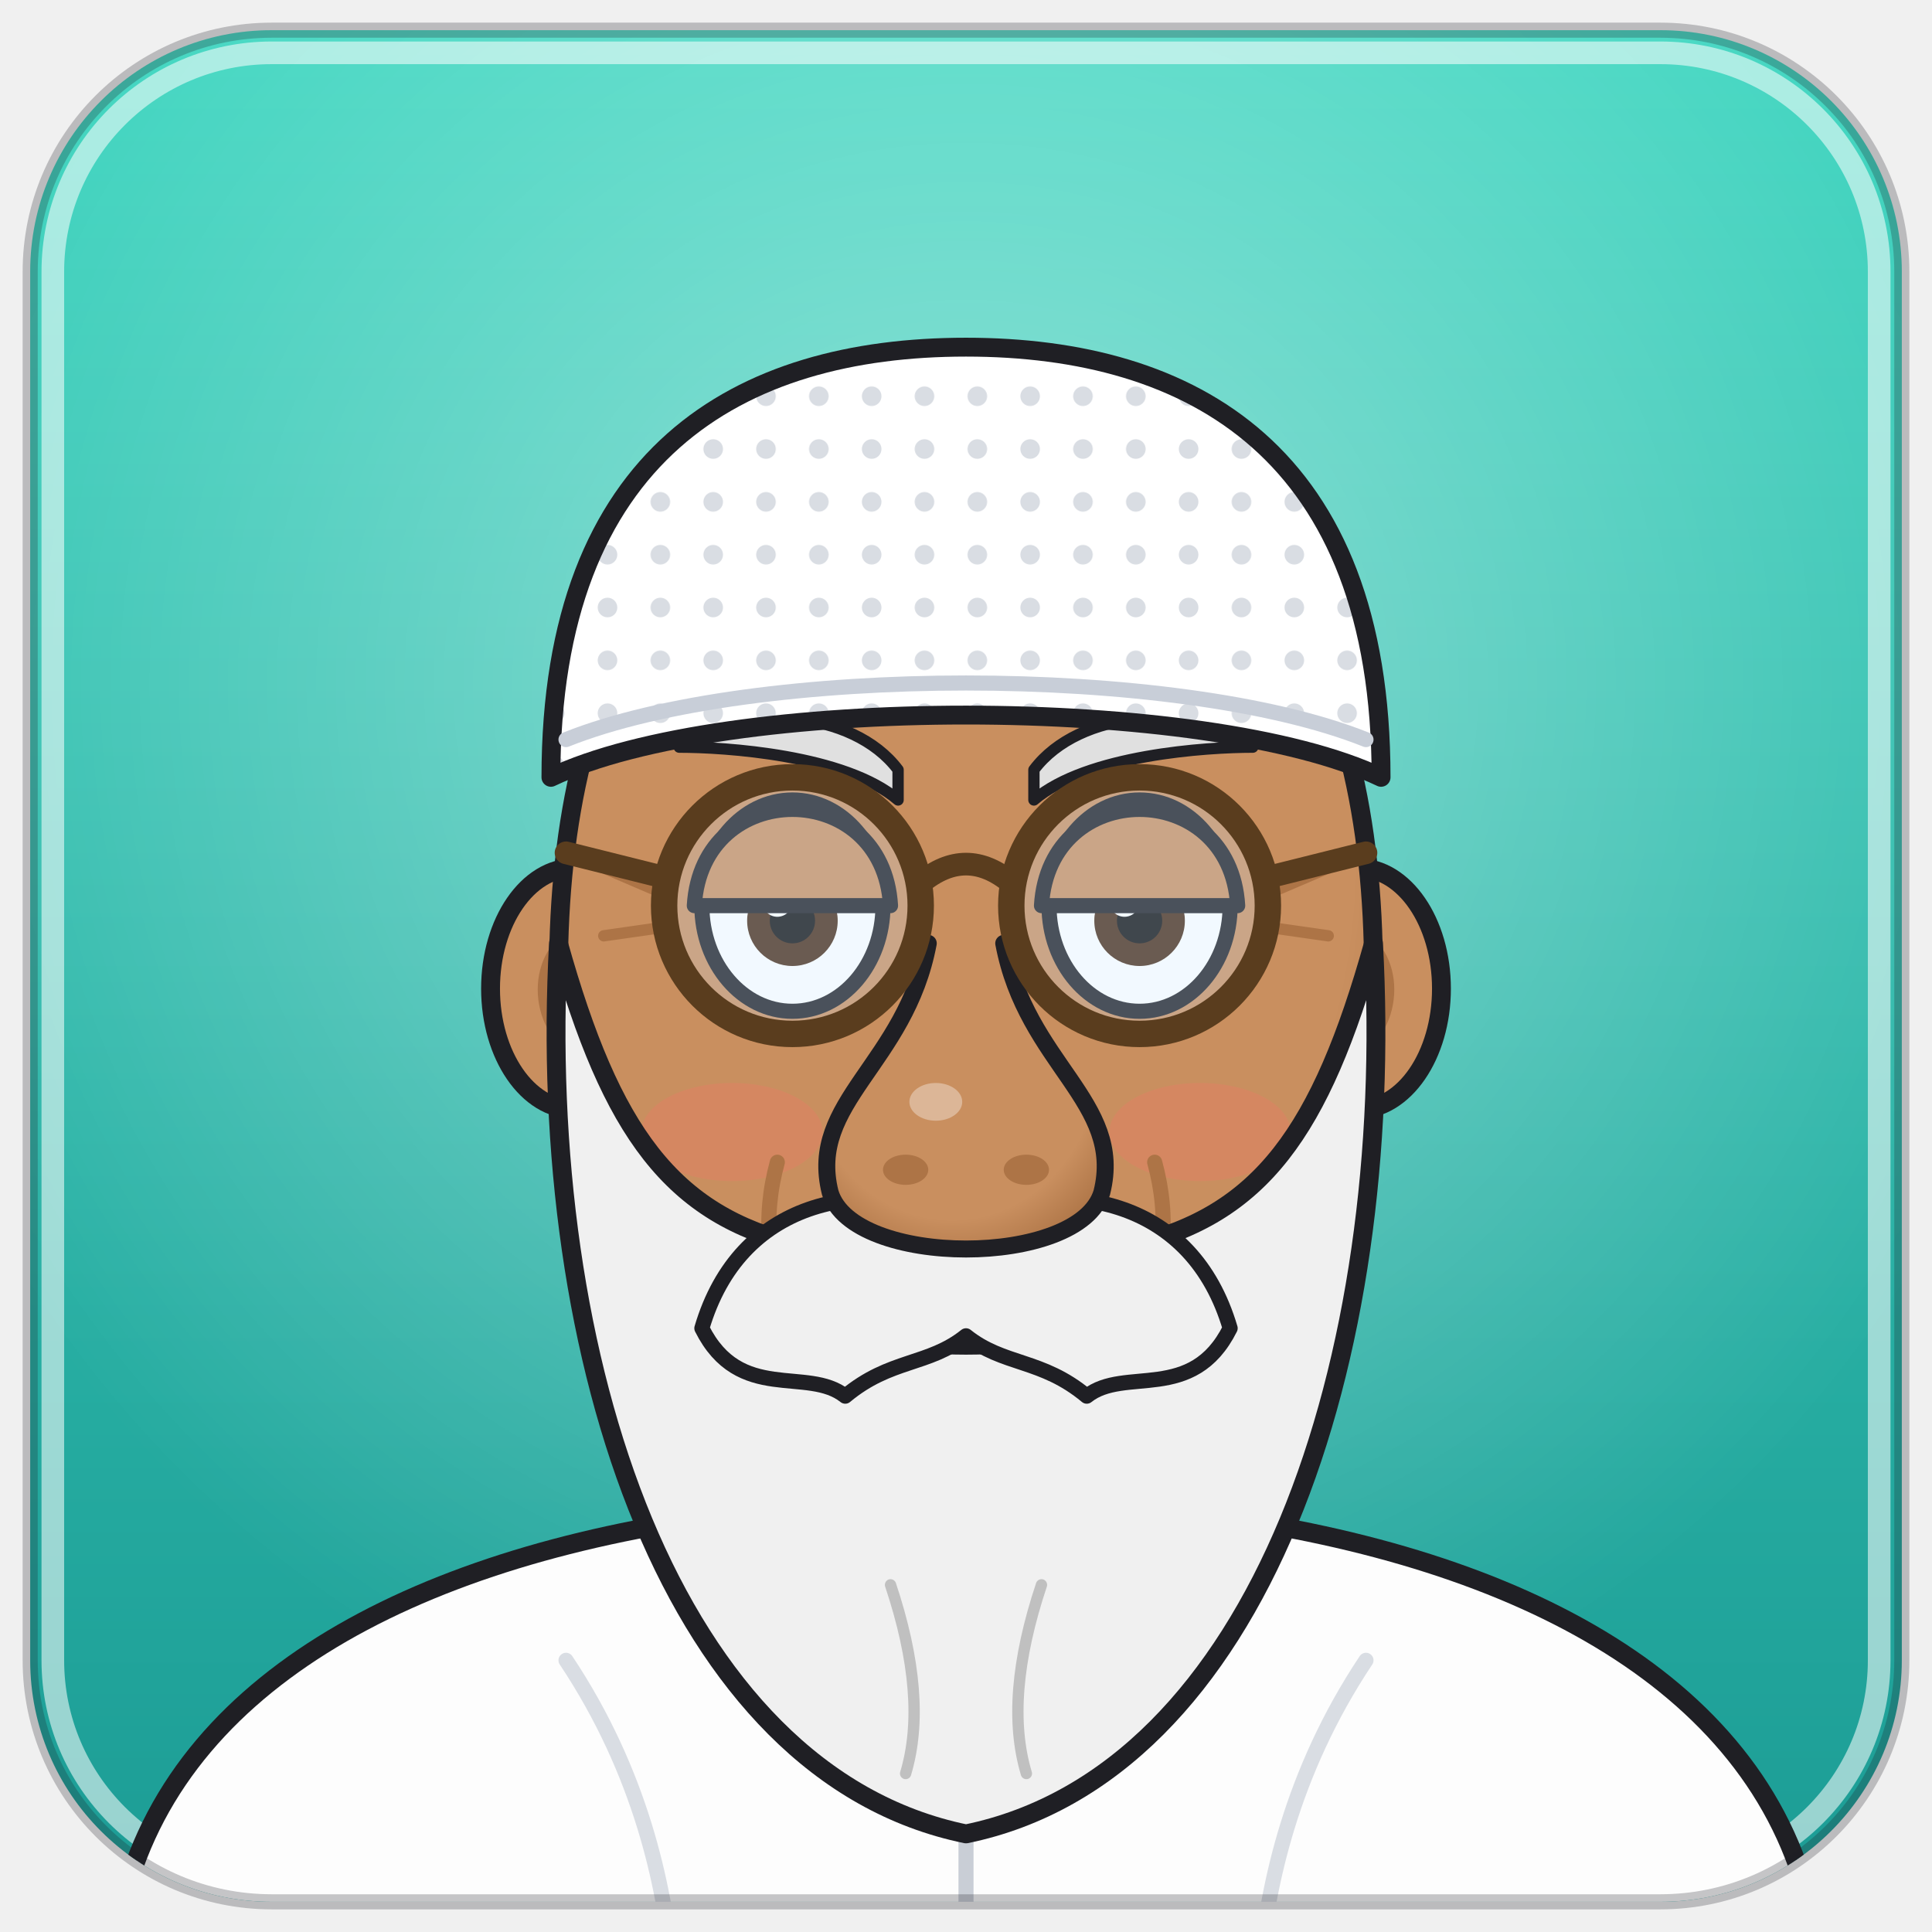
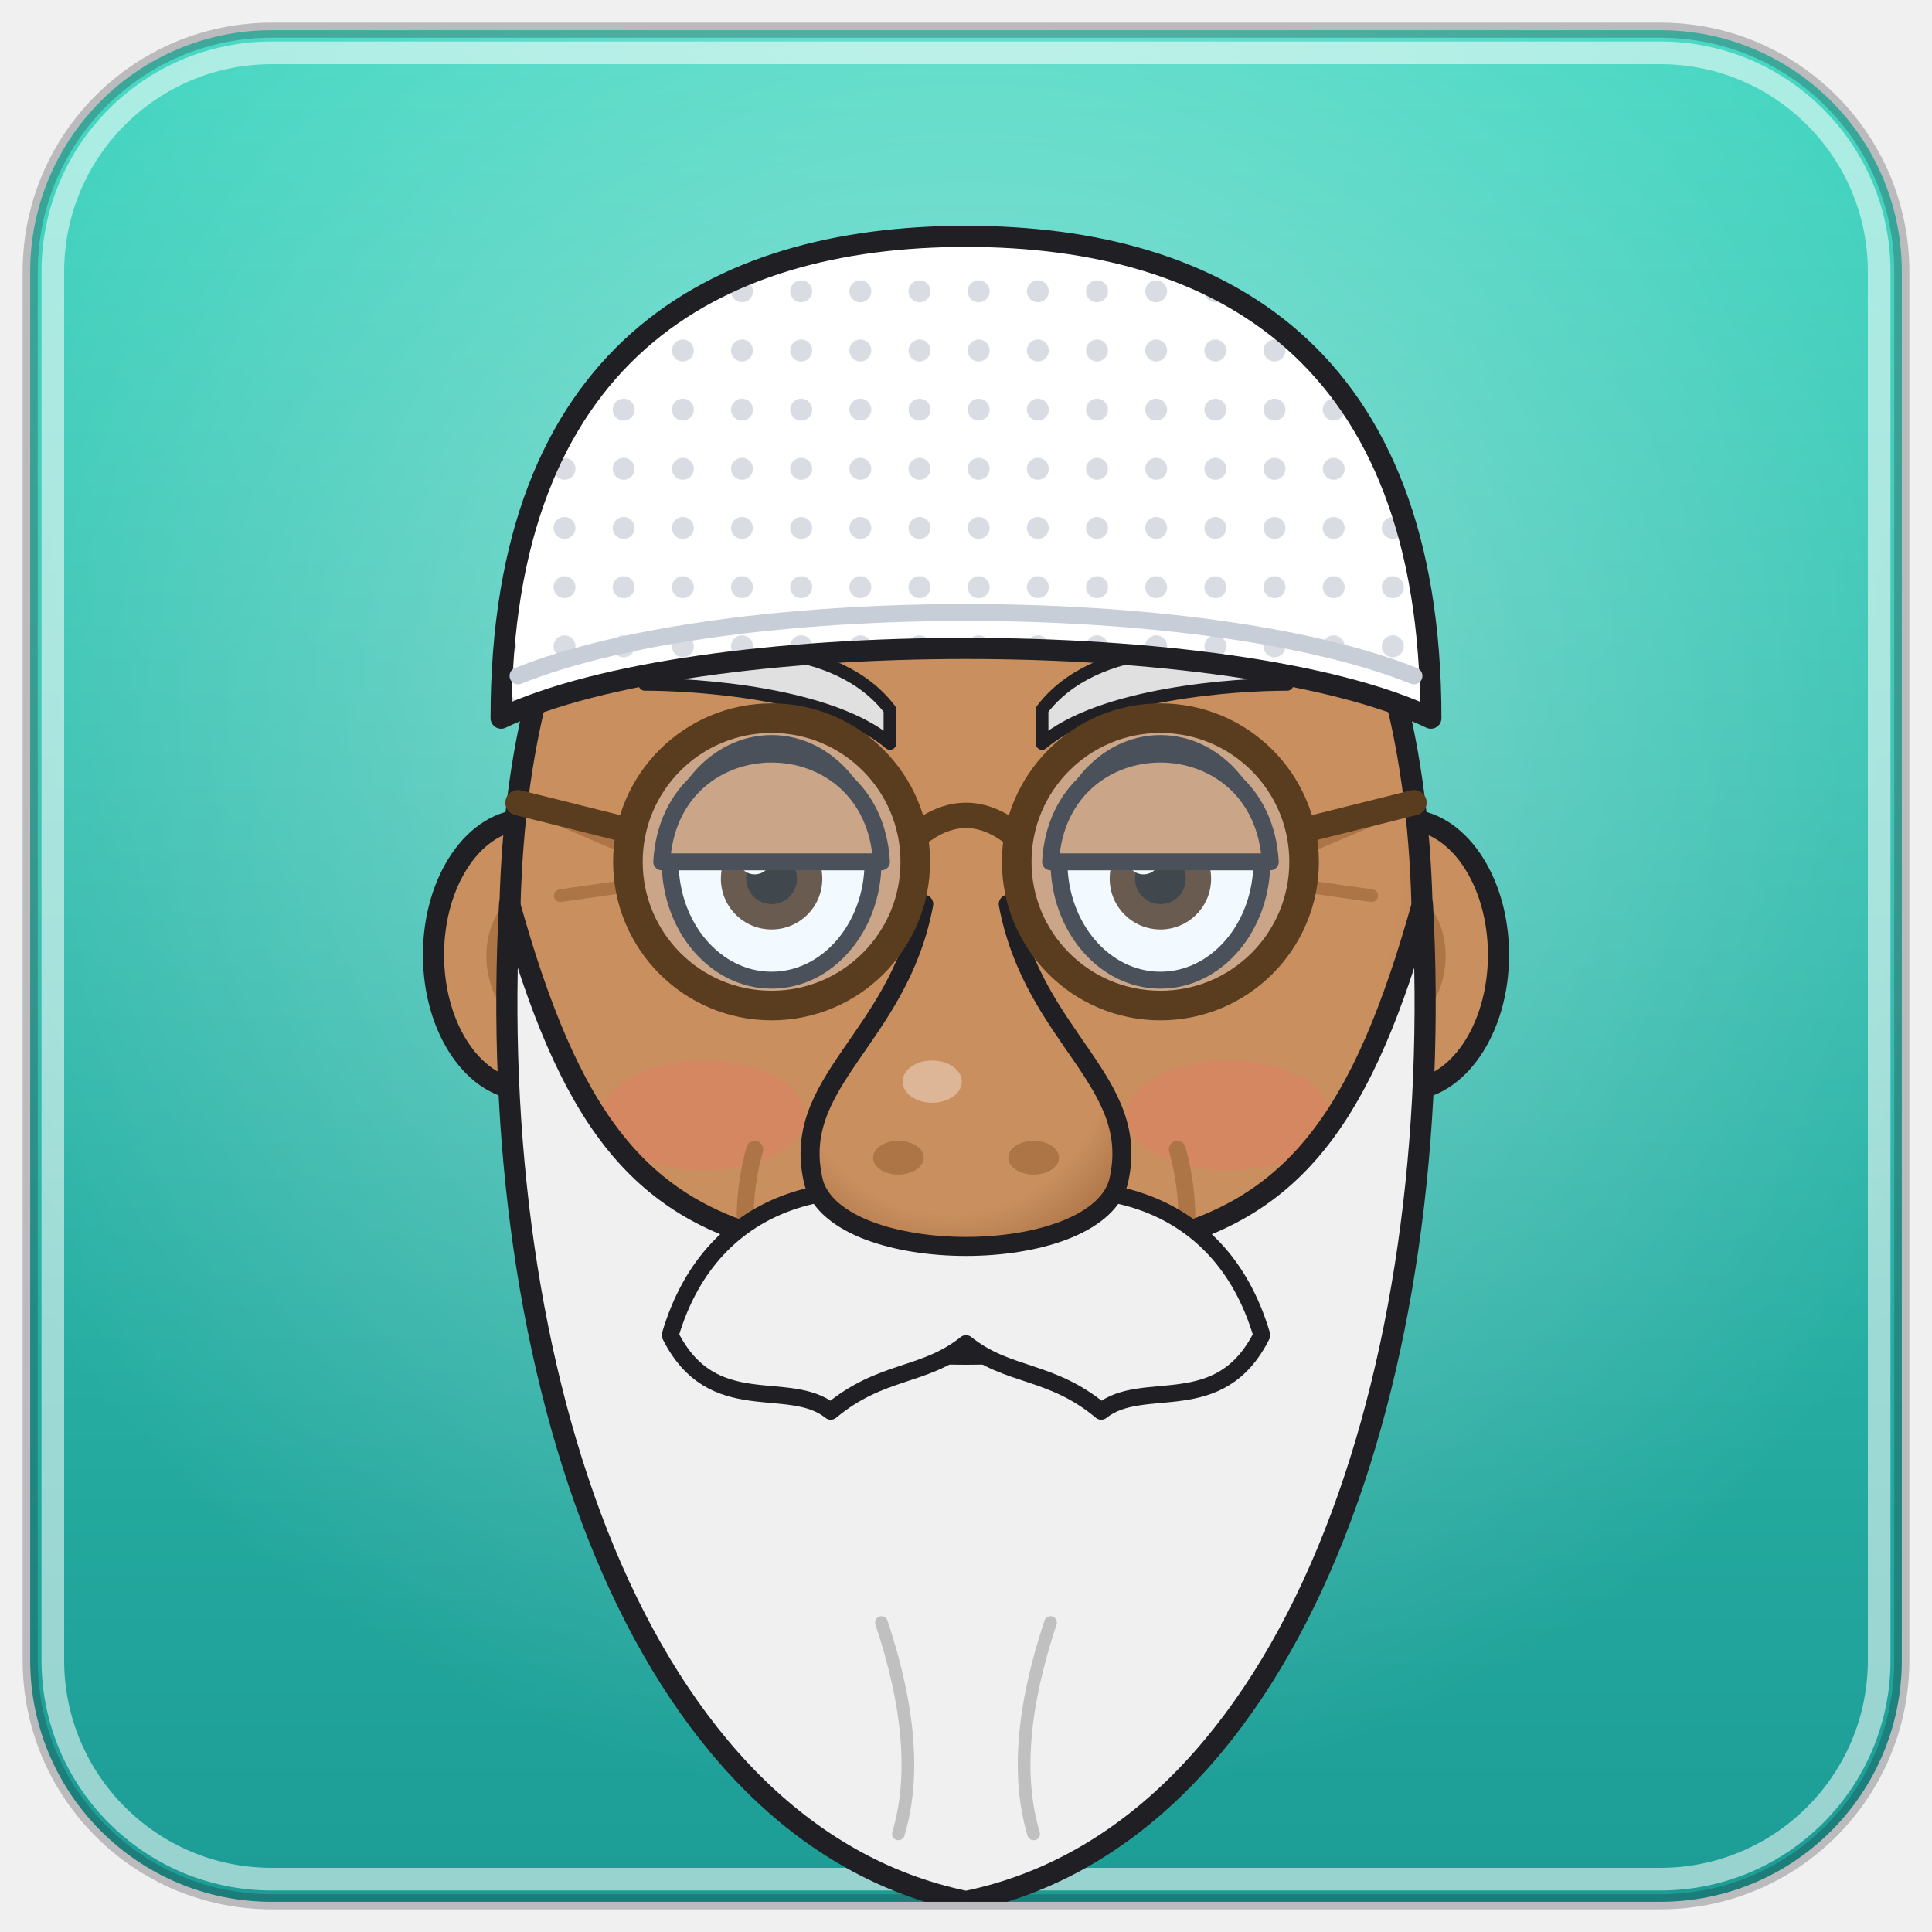
<svg xmlns="http://www.w3.org/2000/svg" viewBox="0 0 512 512" width="512" height="512">
  <defs>
    <clipPath id="carda10">
      <rect x="8" y="8" width="496" height="496" rx="64" />
    </clipPath>
  </defs>
  <g clip-path="url(#carda10)">
    <defs>
      <linearGradient id="bga10" x1="0" y1="0" x2="0" y2="1">
        <stop offset="0" stop-color="#3fd6c0" />
        <stop offset="1" stop-color="#1c9c95" />
      </linearGradient>
      <radialGradient id="glowa10" cx="0.5" cy="0.35" r="0.6">
        <stop offset="0" stop-color="#fff" stop-opacity="0.45" />
        <stop offset="1" stop-color="#fff" stop-opacity="0" />
      </radialGradient>
      <radialGradient id="skina10" cx="0.45" cy="0.38" r="0.7">
        <stop offset="0" stop-color="#c98f5f" />
        <stop offset="0.75" stop-color="#c98f5f" />
        <stop offset="1" stop-color="#ad7446" />
      </radialGradient>
      <pattern id="shma10" width="26" height="26" patternUnits="userSpaceOnUse" patternTransform="rotate(45 256 256)">
        <rect width="26" height="26" fill="#fbfbfb" />
        <rect x="2" y="2" width="9" height="9" fill="#d42b2b" />
        <rect x="15" y="15" width="9" height="9" fill="#d42b2b" />
        <rect x="15" y="4" width="5" height="5" fill="#d42b2b" opacity="0.55" />
        <rect x="4" y="15" width="5" height="5" fill="#d42b2b" opacity="0.55" />
      </pattern>
      <pattern id="knita10" width="14" height="14" patternUnits="userSpaceOnUse">
        <rect width="14" height="14" fill="#ffffff" />
        <circle cx="7" cy="7" r="2.6" fill="#d9dde3" />
      </pattern>
      <pattern id="kummaa10" width="30" height="30" patternUnits="userSpaceOnUse">
        <rect width="30" height="30" fill="#f7f3e8" />
        <path d="M15 3 L27 15 L15 27 L3 15 Z" fill="none" stroke="#1d7a5f" stroke-width="3" />
        <circle cx="15" cy="15" r="3.5" fill="#d6372f" />
      </pattern>
      <linearGradient id="lensa10" x1="0" y1="0" x2="0" y2="1">
        <stop offset="0" stop-color="#2b2b33" />
        <stop offset="1" stop-color="#5d6170" />
      </linearGradient>
      <linearGradient id="rainbowa10" x1="0" y1="0" x2="1" y2="1">
        <stop offset="0" stop-color="#29d39a" />
        <stop offset="0.5" stop-color="#3b8cff" />
        <stop offset="1" stop-color="#b84dff" />
      </linearGradient>
    </defs>
    <rect x="8" y="8" width="496" height="496" rx="64" fill="url(#bga10)" />
    <rect x="8" y="8" width="496" height="496" rx="64" fill="url(#glowa10)" />
    <rect x="14" y="14" width="484" height="484" rx="58" fill="none" stroke="#ffffff" stroke-opacity="0.55" stroke-width="6" />
-     <path d="M30,520 C36,455 96,418 176,404 L336,404 C416,418 476,455 482,520 Z" fill="#fdfdfd" stroke="#1f1f24" stroke-width="5" stroke-linejoin="round" stroke-linecap="round" />
-     <path d="M150,440 C170,470 176,500 178,520" fill="none" stroke="#d9dde3" stroke-width="4" stroke-linecap="round" stroke-linejoin="round" />
-     <path d="M362,440 C342,470 336,500 334,520" fill="none" stroke="#d9dde3" stroke-width="4" stroke-linecap="round" stroke-linejoin="round" />
-     <path d="M214,320 L214,412 Q256,440 298,412 L298,320 Z" fill="url(#skina10)" stroke="#1f1f24" stroke-width="5" stroke-linejoin="round" stroke-linecap="round" />
-     <path d="M214,350 Q256,395 298,350 L298,330 L214,330 Z" fill="#ad7446" opacity="0.8" />
-     <path d="M200,402 Q256,444 312,402 L318,420 Q256,466 194,420 Z" fill="#fdfdfd" stroke="#1f1f24" stroke-width="4" stroke-linejoin="round" stroke-linecap="round" />
-     <path d="M256,450 L256,520" fill="none" stroke="#c9ced6" stroke-width="4" stroke-linecap="round" stroke-linejoin="round" />
-     <circle cx="256" cy="470" r="5" fill="#c9a227" stroke="#1f1f24" stroke-width="2" />
-     <ellipse cx="152" cy="262" rx="22" ry="32" fill="#c98f5f" stroke="#1f1f24" stroke-width="5" />
-     <path d="M154,248 C142,252 142,272 154,278" fill="none" stroke="#ad7446" stroke-width="5" stroke-linecap="round" stroke-linejoin="round" />
-     <ellipse cx="360" cy="262" rx="22" ry="32" fill="#c98f5f" stroke="#1f1f24" stroke-width="5" />
-     <path d="M358,248 C370,252 370,272 358,278" fill="none" stroke="#ad7446" stroke-width="5" stroke-linecap="round" stroke-linejoin="round" />
-     <path d="M256,118 C331.6,118 364,176 364,258 C364,323 340.96,370 256,398 C171.04,370 148,323 148,258 C148,176 180.4,118 256,118 Z" fill="url(#skina10)" stroke="#1f1f24" stroke-width="5" stroke-linejoin="round" stroke-linecap="round" />
-     <ellipse cx="194" cy="300" rx="24" ry="13" fill="#ff6b6b" opacity="0.22" />
-     <ellipse cx="318" cy="300" rx="24" ry="13" fill="#ff6b6b" opacity="0.22" />
-     <path d="M218,168 Q256,158 294,168" fill="none" stroke="#ad7446" stroke-width="4" stroke-linecap="round" stroke-linejoin="round" />
-     <path d="M228,184 Q256,176 284,184" fill="none" stroke="#ad7446" stroke-width="4" stroke-linecap="round" stroke-linejoin="round" />
-     <path d="M174,236 L160,230" fill="none" stroke="#ad7446" stroke-width="3" stroke-linecap="round" stroke-linejoin="round" />
-     <path d="M174,246 L160,248" fill="none" stroke="#ad7446" stroke-width="3" stroke-linecap="round" stroke-linejoin="round" />
-     <path d="M338,236 L352,230" fill="none" stroke="#ad7446" stroke-width="3" stroke-linecap="round" stroke-linejoin="round" />
-     <path d="M338,246 L352,248" fill="none" stroke="#ad7446" stroke-width="3" stroke-linecap="round" stroke-linejoin="round" />
-     <path d="M206,308 Q200,330 210,350" fill="none" stroke="#ad7446" stroke-width="4" stroke-linecap="round" stroke-linejoin="round" />
-     <path d="M306,308 Q312,330 302,350" fill="none" stroke="#ad7446" stroke-width="4" stroke-linecap="round" stroke-linejoin="round" />
-     <path d="M148,250 C142,360 178,470 256,486 C334,470 370,360 364,250 C350,300 334,322 300,330 C290,326 276,318 256,320 C236,318 222,326 212,330 C178,322 162,300 148,250 Z" fill="#f0f0f0" stroke="#1f1f24" stroke-width="5" stroke-linejoin="round" stroke-linecap="round" />
-     <path d="M236,420 Q246,450 240,470 M276,420 Q266,450 272,470" fill="none" stroke="#000" stroke-width="3" stroke-linecap="round" stroke-linejoin="round" opacity="0.2" />
-     <path d="M232,354 Q256,358 280,354" fill="none" stroke="#1f1f24" stroke-width="6" stroke-linecap="round" stroke-linejoin="round" />
-     <path d="M256,322 C228,312 196,318 186,352 C196,372 214,362 224,370 C236,360 246,362 256,354 C266,362 276,360 288,370 C298,362 316,372 326,352 C316,318 284,312 256,322 Z" fill="#f0f0f0" stroke="#1f1f24" stroke-width="4" stroke-linejoin="round" stroke-linecap="round" />
-     <g transform="translate(256 300) scale(1.0) translate(-256 -300)">
-       <path d="M246,250 C240,282 214,292 220,316 C226,336 286,336 292,316 C298,292 272,282 266,250" fill="url(#skina10)" stroke="#1f1f24" stroke-width="4.5" stroke-linejoin="round" stroke-linecap="round" />
-       <ellipse cx="240" cy="310" rx="6" ry="4" fill="#ad7446" />
-       <ellipse cx="272" cy="310" rx="6" ry="4" fill="#ad7446" />
-       <ellipse cx="248" cy="292" rx="7" ry="5" fill="#fff" opacity="0.35" />
+     <g transform="translate(256 262) scale(1.12) translate(-256 -270)">
+       <ellipse cx="152" cy="262" rx="22" ry="32" fill="#c98f5f" stroke="#1f1f24" stroke-width="5" />
+       <path d="M154,248 C142,252 142,272 154,278" fill="none" stroke="#ad7446" stroke-width="5" stroke-linecap="round" stroke-linejoin="round" />
+       <ellipse cx="360" cy="262" rx="22" ry="32" fill="#c98f5f" stroke="#1f1f24" stroke-width="5" />
+       <path d="M358,248 C370,252 370,272 358,278" fill="none" stroke="#ad7446" stroke-width="5" stroke-linecap="round" stroke-linejoin="round" />
+       <path d="M256,118 C331.6,118 364,176 364,258 C364,323 340.96,370 256,398 C171.04,370 148,323 148,258 C148,176 180.4,118 256,118 Z" fill="url(#skina10)" stroke="#1f1f24" stroke-width="5" stroke-linejoin="round" stroke-linecap="round" />
+       <ellipse cx="194" cy="300" rx="24" ry="13" fill="#ff6b6b" opacity="0.22" />
+       <ellipse cx="318" cy="300" rx="24" ry="13" fill="#ff6b6b" opacity="0.22" />
+       <path d="M218,168 Q256,158 294,168" fill="none" stroke="#ad7446" stroke-width="4" stroke-linecap="round" stroke-linejoin="round" />
+       <path d="M228,184 Q256,176 284,184" fill="none" stroke="#ad7446" stroke-width="4" stroke-linecap="round" stroke-linejoin="round" />
+       <path d="M174,236 L160,230" fill="none" stroke="#ad7446" stroke-width="3" stroke-linecap="round" stroke-linejoin="round" />
+       <path d="M174,246 L160,248" fill="none" stroke="#ad7446" stroke-width="3" stroke-linecap="round" stroke-linejoin="round" />
+       <path d="M338,236 L352,230" fill="none" stroke="#ad7446" stroke-width="3" stroke-linecap="round" stroke-linejoin="round" />
+       <path d="M338,246 L352,248" fill="none" stroke="#ad7446" stroke-width="3" stroke-linecap="round" stroke-linejoin="round" />
+       <path d="M206,308 Q200,330 210,350" fill="none" stroke="#ad7446" stroke-width="4" stroke-linecap="round" stroke-linejoin="round" />
+       <path d="M306,308 Q312,330 302,350" fill="none" stroke="#ad7446" stroke-width="4" stroke-linecap="round" stroke-linejoin="round" />
+       <path d="M148,250 C142,360 178,470 256,486 C334,470 370,360 364,250 C350,300 334,322 300,330 C290,326 276,318 256,320 C236,318 222,326 212,330 C178,322 162,300 148,250 Z" fill="#f0f0f0" stroke="#1f1f24" stroke-width="5" stroke-linejoin="round" stroke-linecap="round" />
+       <path d="M236,420 Q246,450 240,470 M276,420 Q266,450 272,470" fill="none" stroke="#000" stroke-width="3" stroke-linecap="round" stroke-linejoin="round" opacity="0.2" />
+       <path d="M232,354 Q256,358 280,354" fill="none" stroke="#1f1f24" stroke-width="6" stroke-linecap="round" stroke-linejoin="round" />
+       <path d="M256,322 C228,312 196,318 186,352 C196,372 214,362 224,370 C236,360 246,362 256,354 C266,362 276,360 288,370 C298,362 316,372 326,352 C316,318 284,312 256,322 Z" fill="#f0f0f0" stroke="#1f1f24" stroke-width="4" stroke-linejoin="round" stroke-linecap="round" />
+       <g transform="translate(256 300) scale(1.0) translate(-256 -300)">
+         <path d="M246,250 C240,282 214,292 220,316 C226,336 286,336 292,316 C298,292 272,282 266,250" fill="url(#skina10)" stroke="#1f1f24" stroke-width="4.5" stroke-linejoin="round" stroke-linecap="round" />
+         <ellipse cx="240" cy="310" rx="6" ry="4" fill="#ad7446" />
+         <ellipse cx="272" cy="310" rx="6" ry="4" fill="#ad7446" />
+         <ellipse cx="248" cy="292" rx="7" ry="5" fill="#fff" opacity="0.35" />
+       </g>
+       <ellipse cx="210" cy="240" rx="24" ry="28" fill="#ffffff" stroke="#1f1f24" stroke-width="4" />
+       <circle cx="210" cy="244" r="12" fill="#4a2c17" />
+       <circle cx="210" cy="244" r="6.0" fill="#111" />
+       <circle cx="206" cy="239" r="3.96" fill="#fff" />
+       <path d="M184,240 C186,206 234,206 236,240 Z" fill="#c98f5f" stroke="#1f1f24" stroke-width="4" stroke-linejoin="round" stroke-linecap="round" />
+       <ellipse cx="302" cy="240" rx="24" ry="28" fill="#ffffff" stroke="#1f1f24" stroke-width="4" />
+       <circle cx="302" cy="244" r="12" fill="#4a2c17" />
+       <circle cx="302" cy="244" r="6.0" fill="#111" />
+       <circle cx="298" cy="239" r="3.96" fill="#fff" />
+       <path d="M276,240 C278,206 326,206 328,240 Z" fill="#c98f5f" stroke="#1f1f24" stroke-width="4" stroke-linejoin="round" stroke-linecap="round" />
+       <path d="M238,204 C226,188 196,186 180,198 C192,198 224,200 238,212 Z" fill="#e0e0e0" stroke="#1f1f24" stroke-width="3" stroke-linejoin="round" stroke-linecap="round" />
+       <path d="M274,204 C286,188 316,186 332,198 C320,198 288,200 274,212 Z" fill="#e0e0e0" stroke="#1f1f24" stroke-width="3" stroke-linejoin="round" stroke-linecap="round" />
+       <path d="M146,206 C146,120 196,92 256,92 C316,92 366,120 366,206 C320,184 192,184 146,206 Z" fill="url(#knita10)" stroke="#1f1f24" stroke-width="5" stroke-linejoin="round" stroke-linecap="round" />
+       <path d="M150,196 C200,176 312,176 362,196" fill="none" stroke="#c8ced8" stroke-width="4" stroke-linecap="round" stroke-linejoin="round" />
+       <circle cx="210" cy="240" r="34" fill="#cfe8ff" fill-opacity="0.25" stroke="#5a3d1e" stroke-width="7" />
+       <circle cx="302" cy="240" r="34" fill="#cfe8ff" fill-opacity="0.25" stroke="#5a3d1e" stroke-width="7" />
+       <path d="M244,234 Q256,224 268,234" fill="none" stroke="#5a3d1e" stroke-width="6" stroke-linecap="round" stroke-linejoin="round" />
+       <path d="M174,232 L150,226" fill="none" stroke="#5a3d1e" stroke-width="6" stroke-linecap="round" stroke-linejoin="round" />
+       <path d="M338,232 L362,226" fill="none" stroke="#5a3d1e" stroke-width="6" stroke-linecap="round" stroke-linejoin="round" />
    </g>
-     <ellipse cx="210" cy="240" rx="24" ry="28" fill="#ffffff" stroke="#1f1f24" stroke-width="4" />
-     <circle cx="210" cy="244" r="12" fill="#4a2c17" />
-     <circle cx="210" cy="244" r="6.0" fill="#111" />
-     <circle cx="206" cy="239" r="3.96" fill="#fff" />
-     <path d="M184,240 C186,206 234,206 236,240 Z" fill="#c98f5f" stroke="#1f1f24" stroke-width="4" stroke-linejoin="round" stroke-linecap="round" />
-     <ellipse cx="302" cy="240" rx="24" ry="28" fill="#ffffff" stroke="#1f1f24" stroke-width="4" />
-     <circle cx="302" cy="244" r="12" fill="#4a2c17" />
-     <circle cx="302" cy="244" r="6.0" fill="#111" />
-     <circle cx="298" cy="239" r="3.96" fill="#fff" />
-     <path d="M276,240 C278,206 326,206 328,240 Z" fill="#c98f5f" stroke="#1f1f24" stroke-width="4" stroke-linejoin="round" stroke-linecap="round" />
-     <path d="M238,204 C226,188 196,186 180,198 C192,198 224,200 238,212 Z" fill="#e0e0e0" stroke="#1f1f24" stroke-width="3" stroke-linejoin="round" stroke-linecap="round" />
-     <path d="M274,204 C286,188 316,186 332,198 C320,198 288,200 274,212 Z" fill="#e0e0e0" stroke="#1f1f24" stroke-width="3" stroke-linejoin="round" stroke-linecap="round" />
-     <path d="M146,206 C146,120 196,92 256,92 C316,92 366,120 366,206 C320,184 192,184 146,206 Z" fill="url(#knita10)" stroke="#1f1f24" stroke-width="5" stroke-linejoin="round" stroke-linecap="round" />
-     <path d="M150,196 C200,176 312,176 362,196" fill="none" stroke="#c8ced8" stroke-width="4" stroke-linecap="round" stroke-linejoin="round" />
-     <circle cx="210" cy="240" r="34" fill="#cfe8ff" fill-opacity="0.25" stroke="#5a3d1e" stroke-width="7" />
-     <circle cx="302" cy="240" r="34" fill="#cfe8ff" fill-opacity="0.25" stroke="#5a3d1e" stroke-width="7" />
-     <path d="M244,234 Q256,224 268,234" fill="none" stroke="#5a3d1e" stroke-width="6" stroke-linecap="round" stroke-linejoin="round" />
-     <path d="M174,232 L150,226" fill="none" stroke="#5a3d1e" stroke-width="6" stroke-linecap="round" stroke-linejoin="round" />
-     <path d="M338,232 L362,226" fill="none" stroke="#5a3d1e" stroke-width="6" stroke-linecap="round" stroke-linejoin="round" />
  </g>
  <rect x="8" y="8" width="496" height="496" rx="64" fill="none" stroke="#1f1f24" stroke-opacity="0.25" stroke-width="4" />
</svg>
